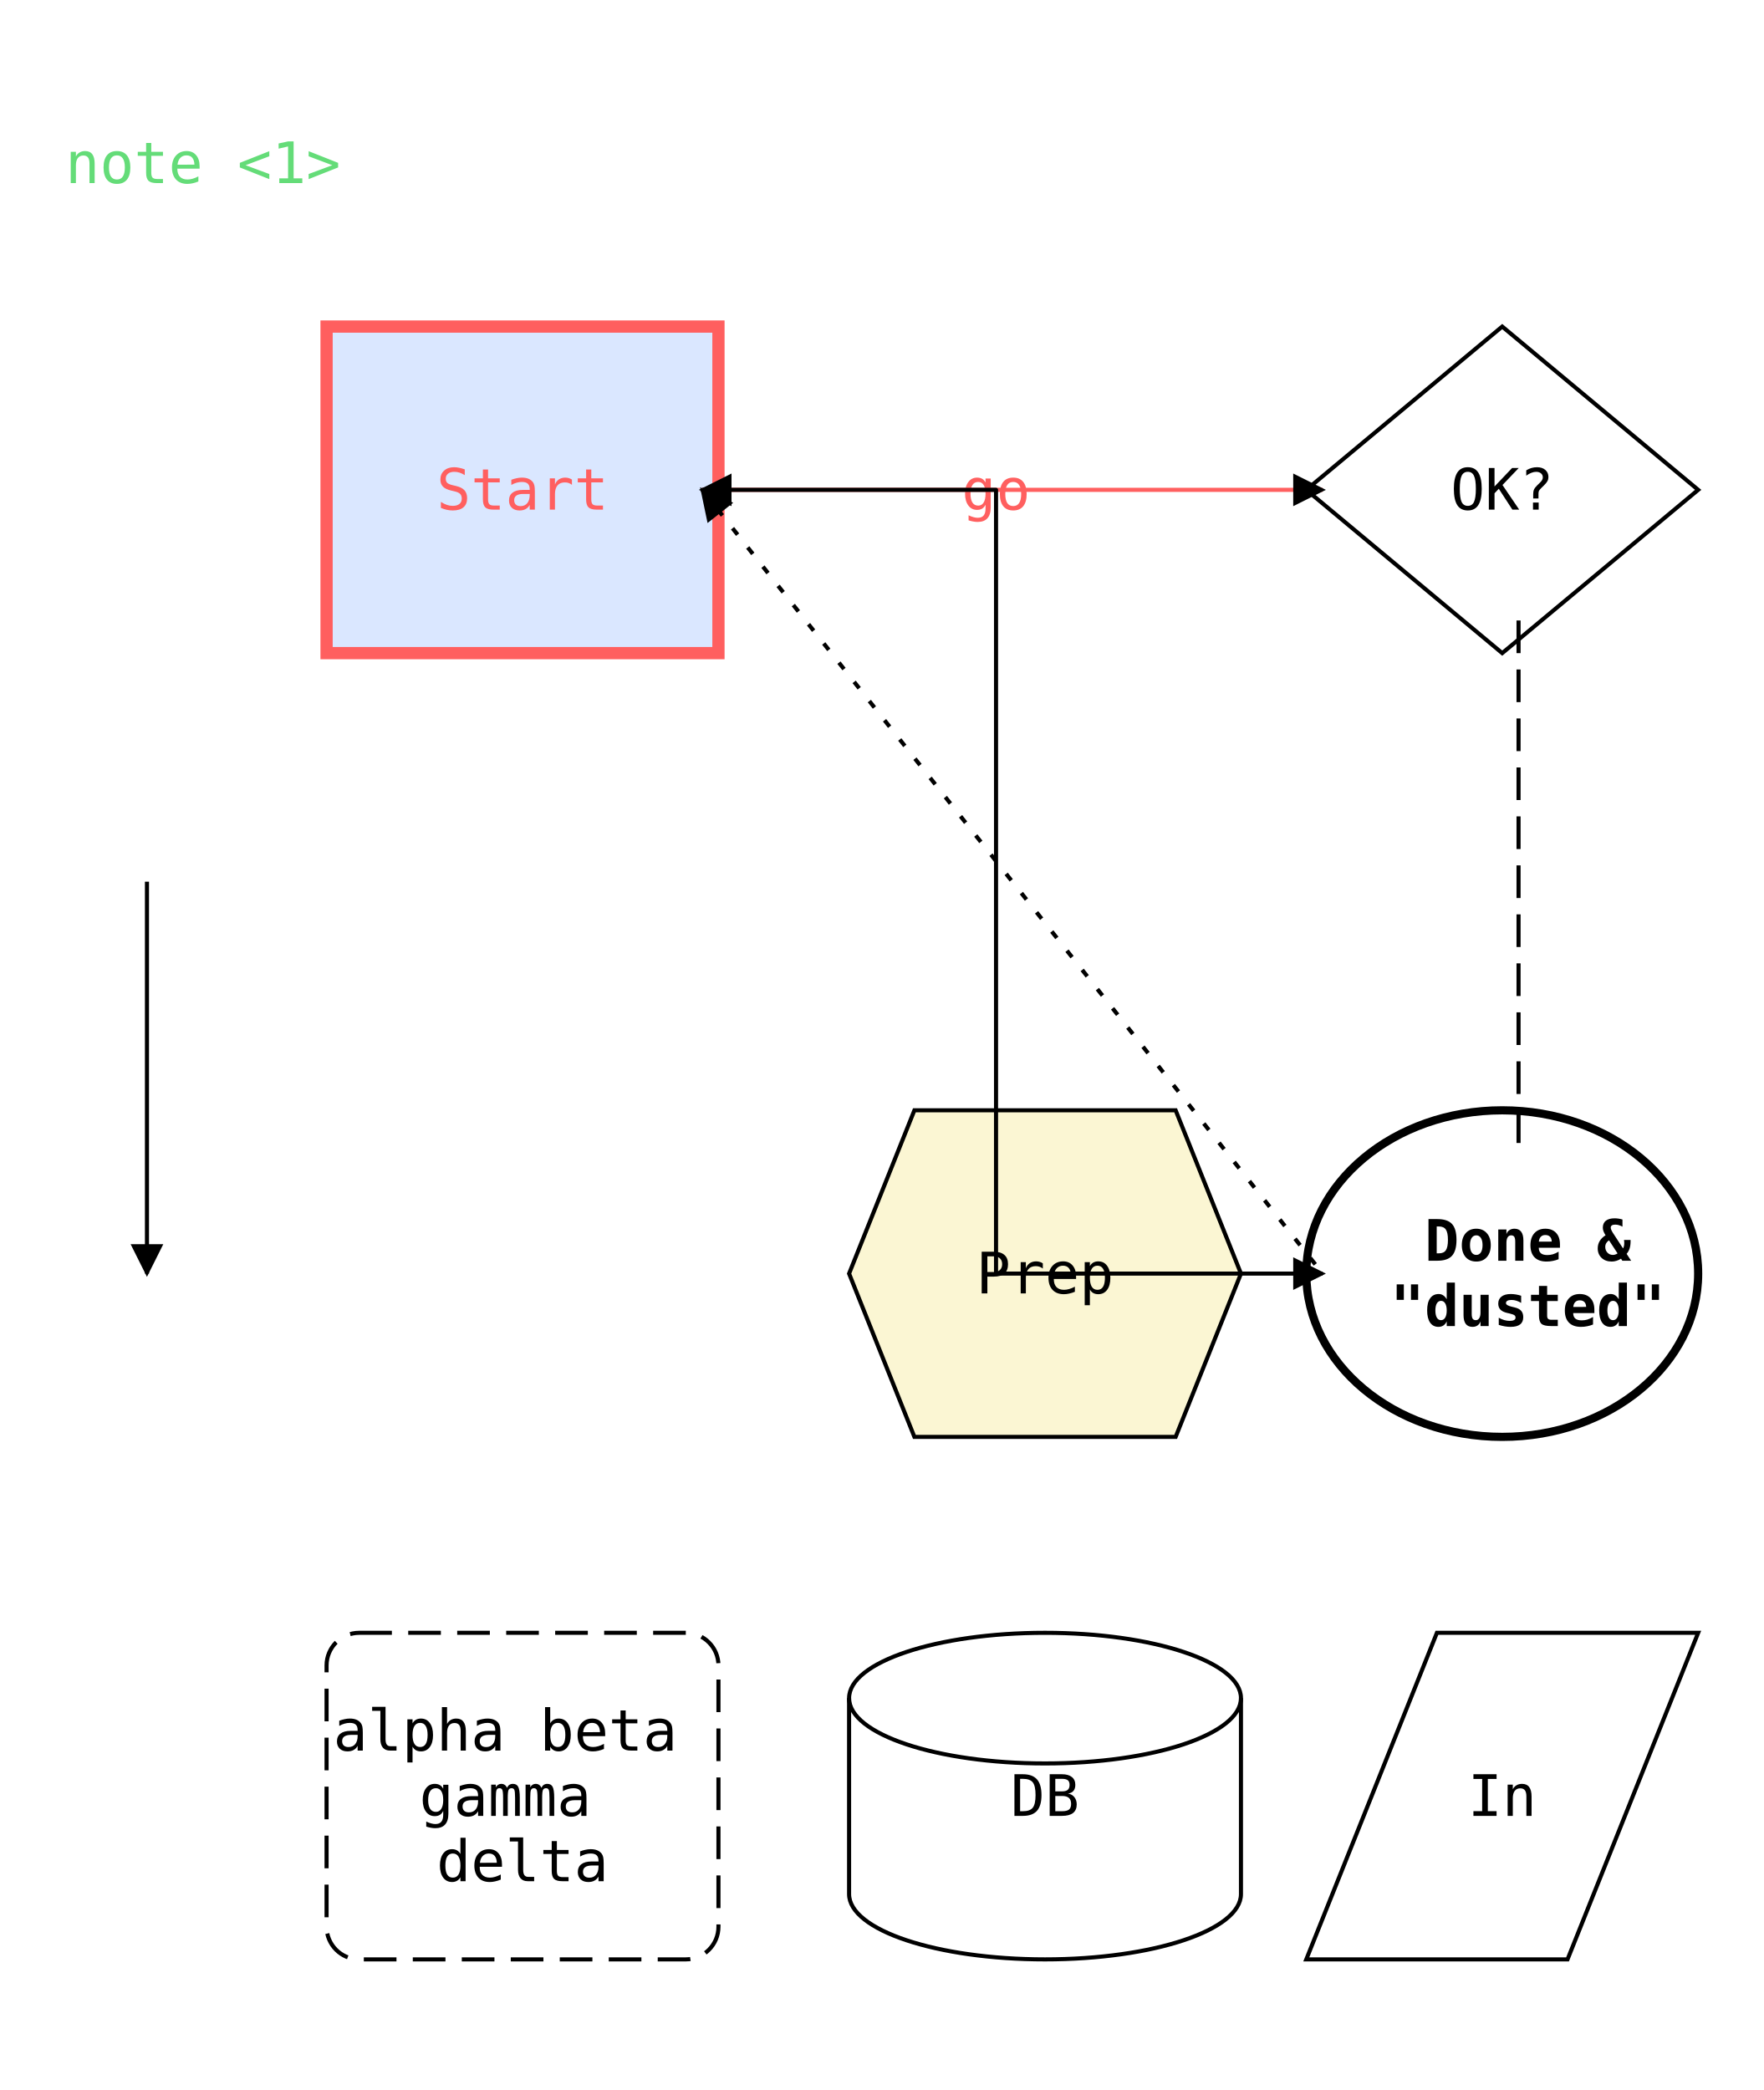
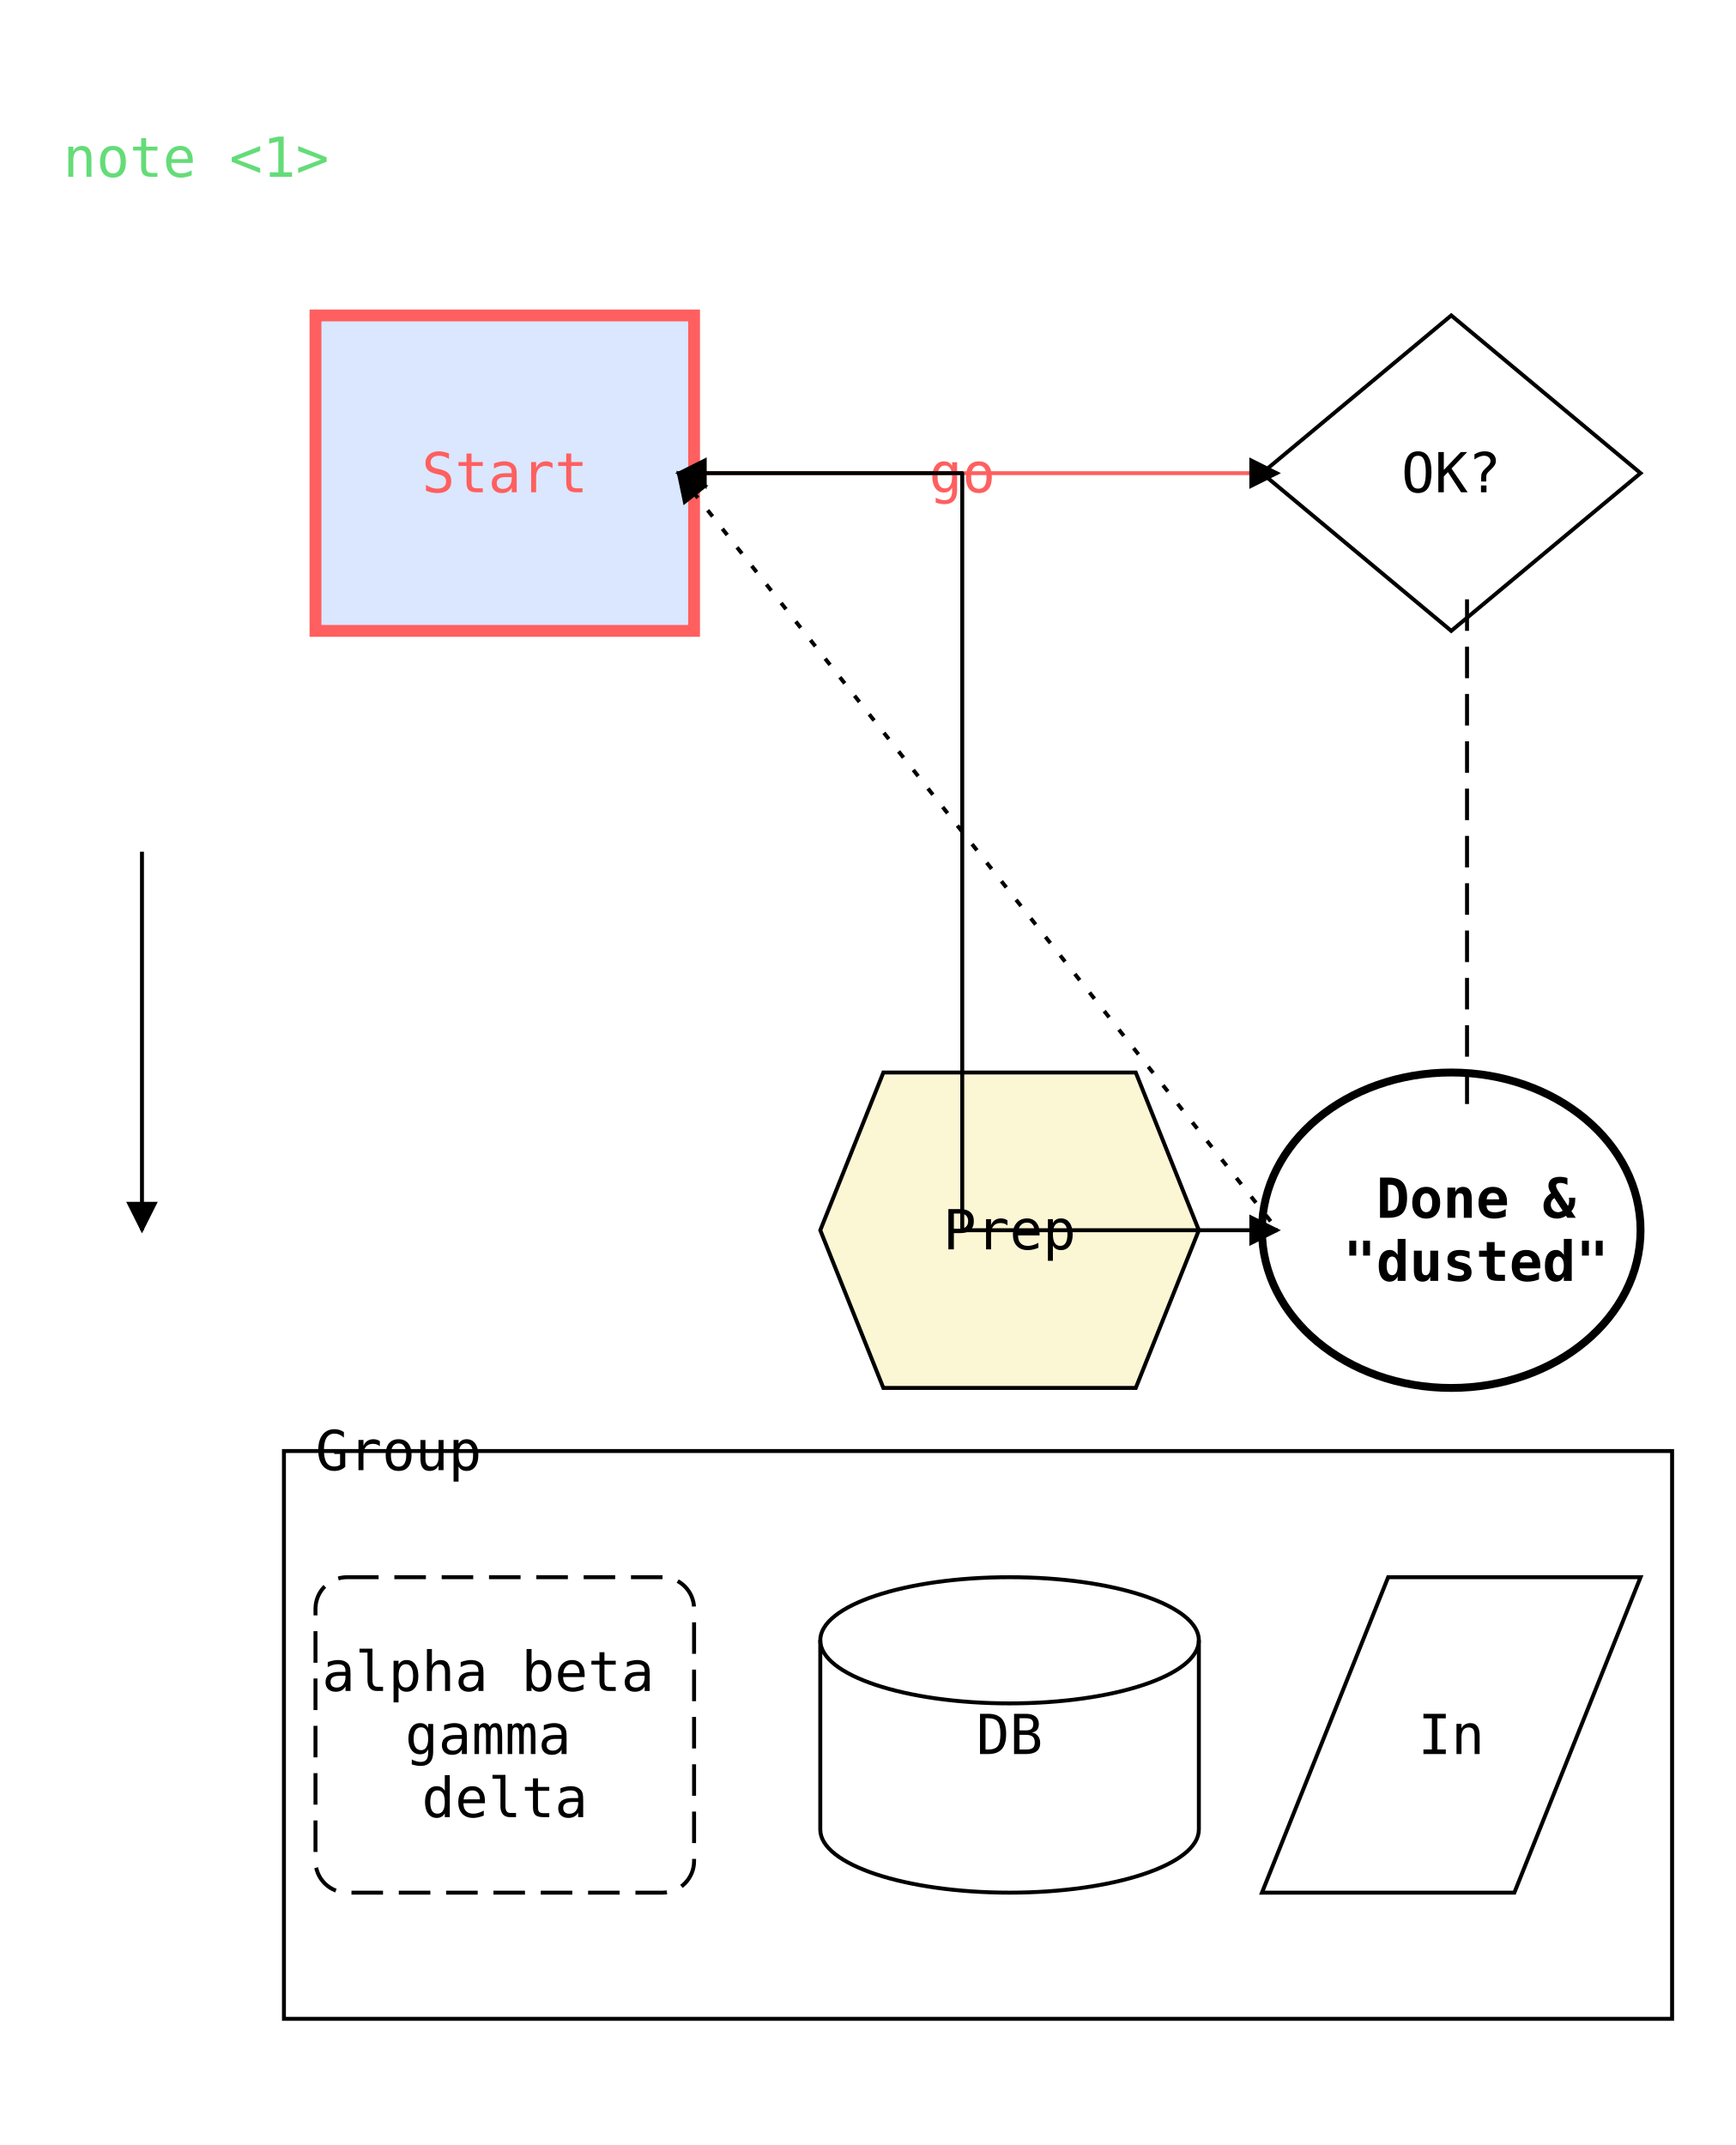
- <svg xmlns="http://www.w3.org/2000/svg" viewBox="-80 -80 432 512" width="432" height="512" font-family="monospace" font-size="14">
+ <svg xmlns="http://www.w3.org/2000/svg" viewBox="-80 -80 440 544" width="440" height="544" font-family="monospace" font-size="14">
  <defs>
    <marker id="arrow" viewBox="0 0 10 10" refX="9" refY="5" markerWidth="8" markerHeight="8" orient="auto-start-reverse">
      <path d="M0 0 L10 5 L0 10 z" />
    </marker>
  </defs>
  <rect x="0" y="0" width="96" height="80" fill="#6ea0ff" fill-opacity="0.25" stroke="#ff5f5f" stroke-width="3" />
  <text x="48" y="40" text-anchor="middle" dominant-baseline="central" fill="#ff5f5f">Start</text>
  <polygon points="288,0 336,40 288,80 240,40" fill="none" stroke="black" />
  <text x="288" y="40" text-anchor="middle" dominant-baseline="central">OK?</text>
  <ellipse cx="288" cy="232" rx="48" ry="40" fill="none" stroke="black" stroke-width="2" />
  <text x="328" y="224" text-anchor="end" dominant-baseline="central" font-weight="bold">
    <tspan x="328" dy="0">Done &amp;</tspan>
    <tspan x="328" dy="16">"dusted"</tspan>
  </text>
  <rect x="0" y="320" width="96" height="80" rx="8" fill="none" stroke="black" stroke-dasharray="8 4" />
  <text x="48" y="344" text-anchor="middle" dominant-baseline="central">
    <tspan x="48" dy="0">alpha beta</tspan>
    <tspan x="48" dy="16">gamma</tspan>
    <tspan x="48" dy="16">delta</tspan>
  </text>
  <path d="M 128,336 A 48 16 0 0 1 224,336 V 384 A 48 16 0 0 1 128,384 Z" fill="none" stroke="black" />
  <path d="M 128,336 A 48 16 0 0 0 224,336" fill="none" stroke="black" />
  <text x="176" y="360" text-anchor="middle" dominant-baseline="central">DB</text>
  <polygon points="272,320 336,320 304,400 240,400" fill="none" stroke="black" />
  <text x="288" y="360" text-anchor="middle" dominant-baseline="central">In</text>
  <polygon points="144,192 208,192 224,232 208,272 144,272 128,232" fill="#f0dc50" fill-opacity="0.25" stroke="black" />
  <text x="176" y="232" text-anchor="middle" dominant-baseline="central">Prep</text>
+   <rect x="-8" y="288" width="352" height="144" fill="none" stroke="black" />
+   <text x="0" y="288" text-anchor="start" dominant-baseline="central">Group</text>
  <path d="M92 40 L244 40" fill="none" stroke="#ff5f5f" stroke-linejoin="round" marker-end="url(#arrow)" />
  <text x="164" y="40" text-anchor="middle" dominant-baseline="central" fill="#ff5f5f">go</text>
  <path d="M292 72 L292 200" fill="none" stroke="black" stroke-dasharray="8 4" stroke-linejoin="round" />
  <path d="M-44 136 L-44 232" fill="none" stroke="black" stroke-linejoin="round" marker-end="url(#arrow)" />
  <path d="M92 40 L244 232" fill="none" stroke="black" stroke-dasharray="2 4" stroke-linejoin="round" marker-start="url(#arrow)" />
  <path d="M244 232 L164 232 L164 40 L92 40" fill="none" stroke="black" stroke-linejoin="round" marker-start="url(#arrow)" marker-end="url(#arrow)" />
  <text x="-64" y="-40" text-anchor="start" dominant-baseline="central" fill="#64dc78">note &lt;1&gt;</text>
</svg>
